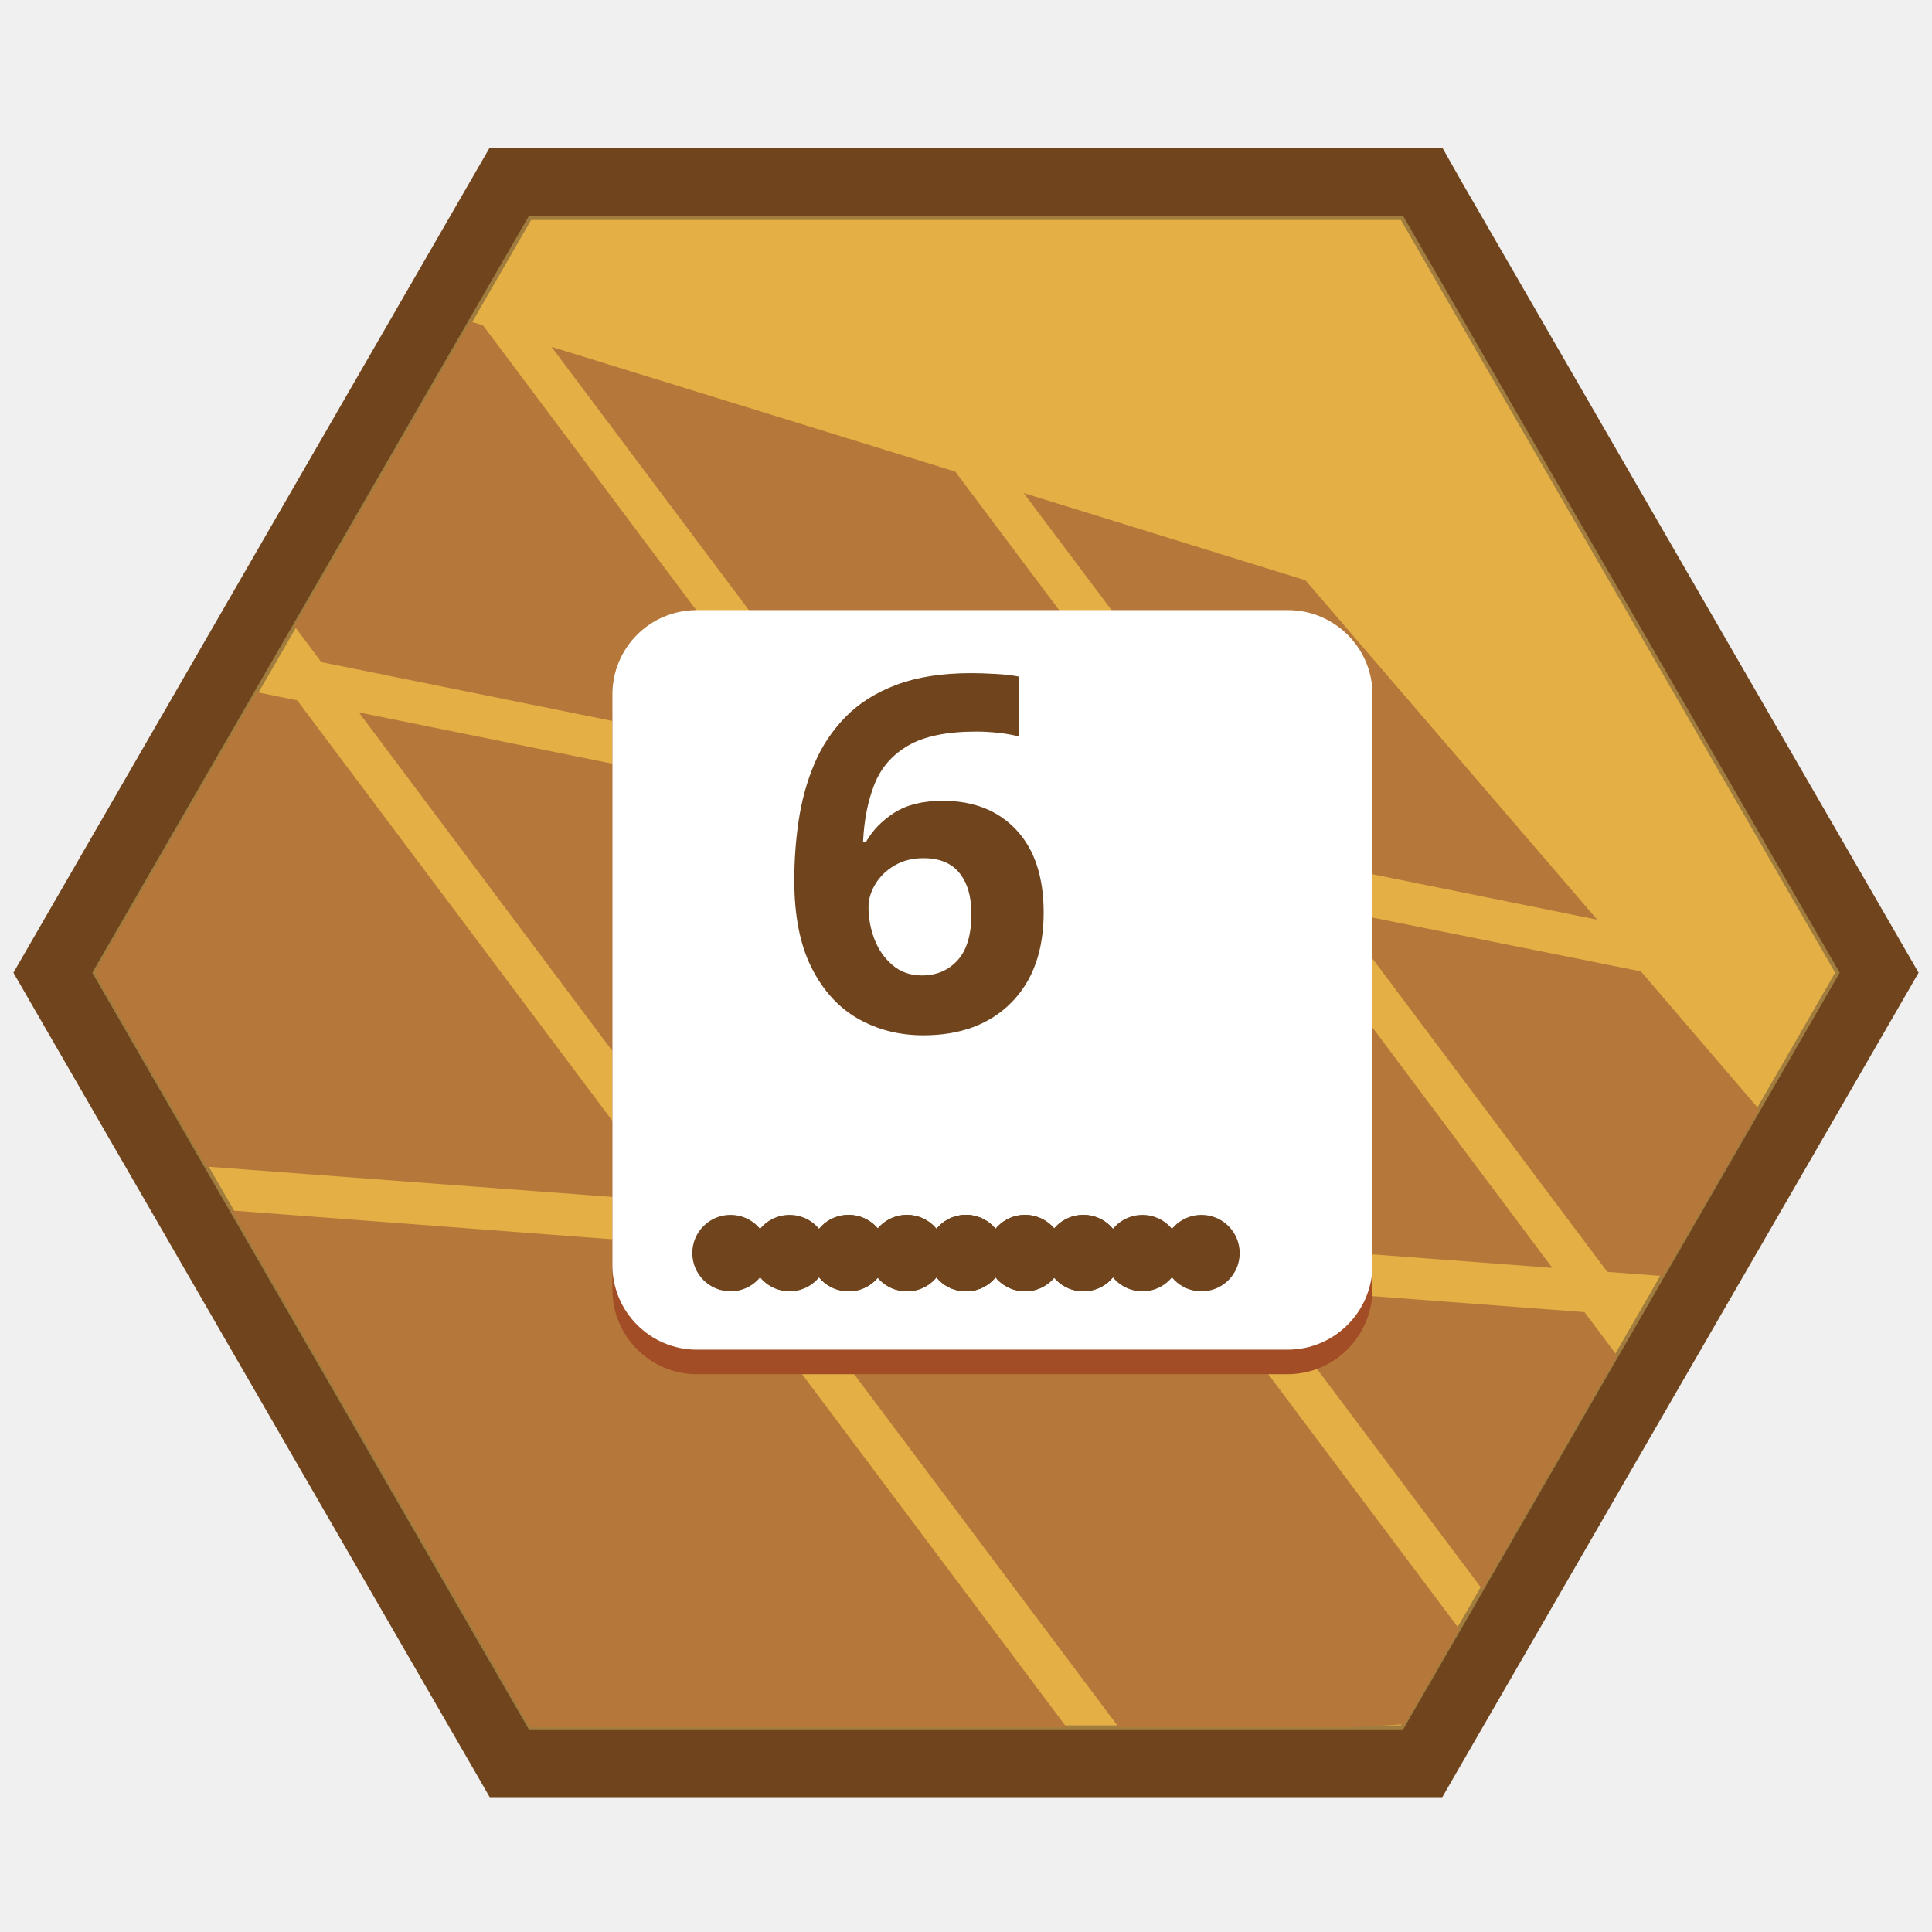
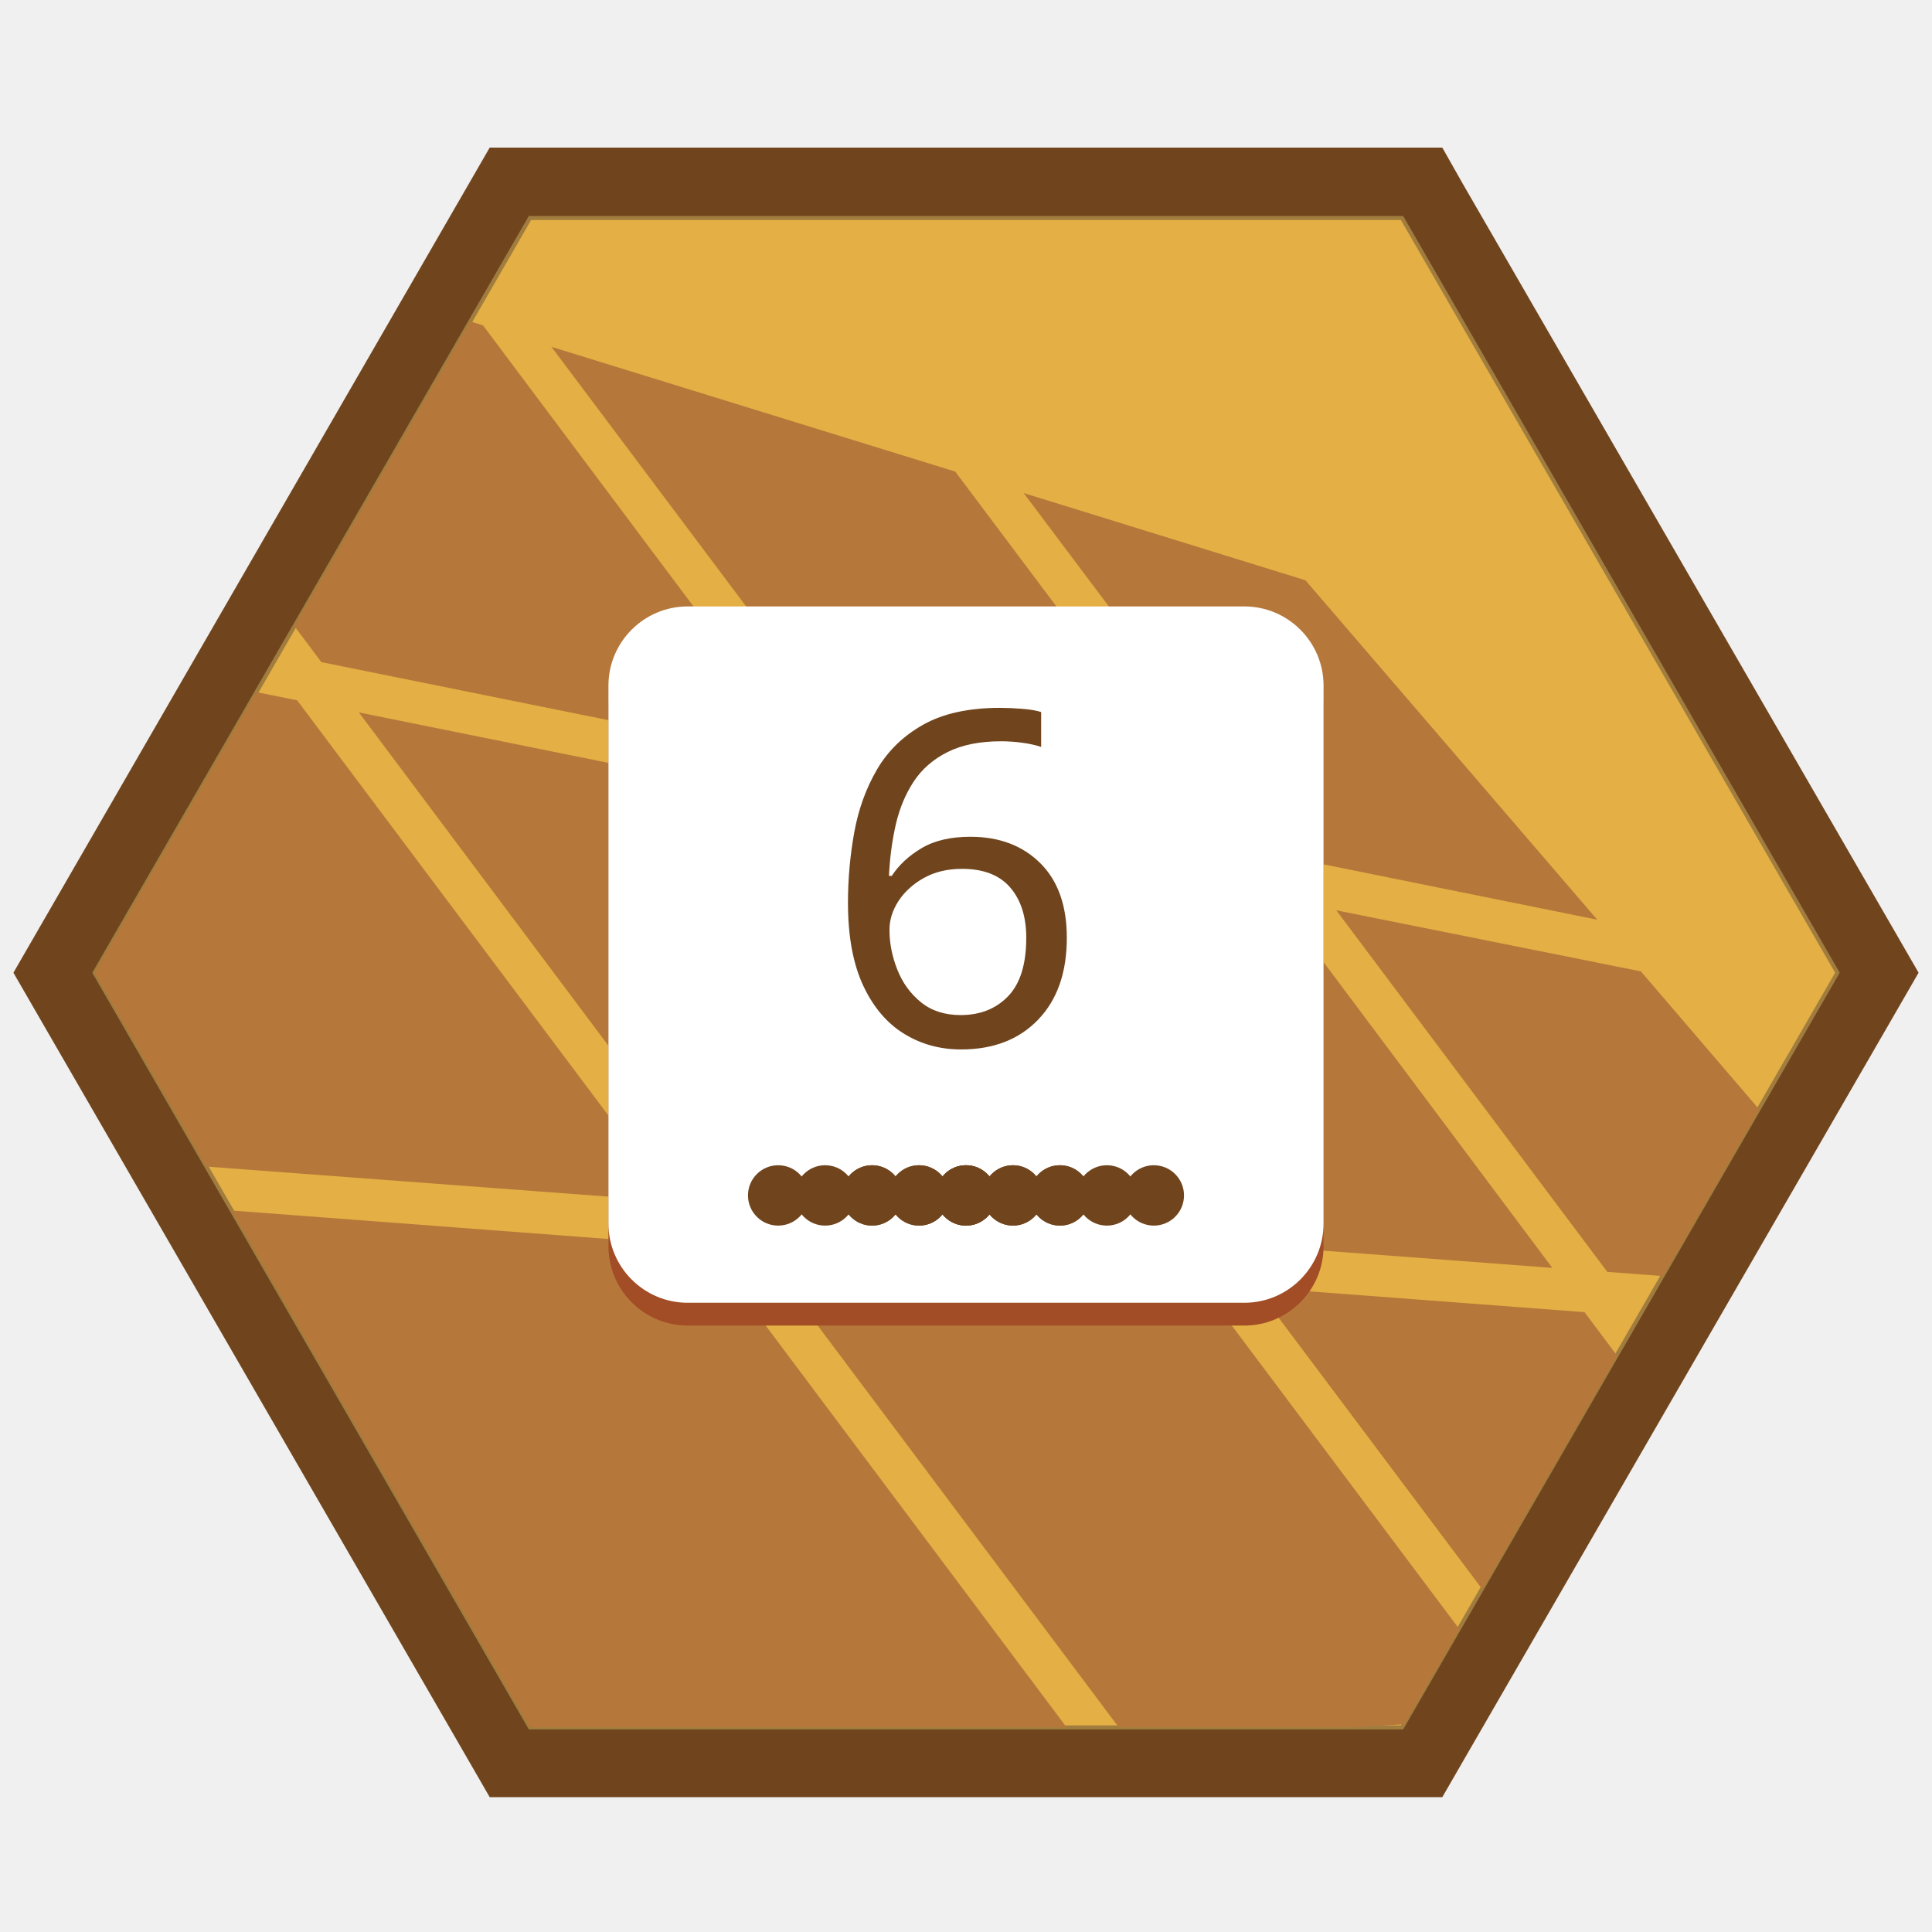
<svg xmlns="http://www.w3.org/2000/svg" xmlns:xlink="http://www.w3.org/1999/xlink" version="1.1" x="0px" y="0px" viewBox="0 0 288 288" style="enable-background:new 0 0 288 288;" xml:space="preserve">
  <style type="text/css">
	.st0{fill:#683F1F;}
	.st1{fill:#70451D;}
	.st2{fill:#E4AF44;stroke:#A07D3F;stroke-width:0.594;stroke-miterlimit:10;}
- 	.st3{clip-path:url(#SVGID_00000078726486918081280960000016103125332669287050_);}
+ 	.st3{clip-path:url(#SVGID_00000024707632741543995810000009157835653101912740_);}
	.st4{fill:#B6783A;}
	.st5{fill:#A24D26;}
	.st6{fill:#FFFFFF;}
- 	.st7{font-family:'Montserrat', sans-serif; font-weight: 700;}
- 	.st8{font-size:86.743px;}
+ 	.st7{font-family:'Montserrat-Bold';}
+ 	.st8{font-size:69.394px;}
+ 	.st9{letter-spacing:-6;}
</style>
  <g id="Layer_1">
    <g>
      <g>
        <polygon class="st0" points="76,262.8 8,145 76,27.3 212,27.3 280,145 212,262.8    " />
        <path class="st1" d="M209,32.5L274,145l-65,112.5H79L14.1,145L79,32.5H209 M215,22h-6H79h-6l-3,5.2L5,139.8L2,145l3,5.2l65,112.5     l3,5.2h6h130h6l3-5.2l65-112.5l3-5.2l-3-5.2L218,27.3L215,22L215,22z" />
      </g>
      <polygon class="st2" points="209,32.5 79,32.5 14.1,145 79,257.5 209,257.5 273.9,145   " />
      <g>
        <g>
          <g>
            <defs>
              <polygon id="SVGID_1_" points="209.1,32.5 79,32.5 14.1,145 79,257.5 209.1,257.5 274,145       " />
            </defs>
-             <clipPath id="SVGID_00000176033335822938499410000007014705344085868711_">
+             <clipPath id="SVGID_00000140722280501921143230000007262410160984797104_">
              <use xlink:href="#SVGID_1_" style="overflow:visible;" />
            </clipPath>
-             <g style="clip-path:url(#SVGID_00000176033335822938499410000007014705344085868711_);">
+             <g style="clip-path:url(#SVGID_00000140722280501921143230000007262410160984797104_);">
              <g>
                <polygon class="st4" points="184.4,126.3 142.4,70.3 82.2,51.7 129.9,115.3        " />
                <polygon class="st4" points="44.3,104.4 -47,85.9 13.4,172.6 100.3,179.1        " />
                <polygon class="st4" points="120.6,113.4 72,48.5 -8.2,23.7 47.9,98.7        " />
                <polygon class="st4" points="-18.4,20.6 -113,-8.7 -52.2,78.5 38.7,96.9        " />
                <polygon class="st4" points="187.2,191.9 234.9,255.5 279.1,252.9 236.2,195.6        " />
                <polygon class="st4" points="113.5,186.4 168.2,259.4 227.4,256 178.9,191.3        " />
                <polygon class="st4" points="18,179.2 77.6,264.8 160.8,259.9 105.3,185.8        " />
                <polygon class="st4" points="286.6,252.5 334.5,249.6 291.9,199.8 244.6,196.3        " />
                <polygon class="st4" points="238.1,137.1 194.6,86.5 152.6,73.5 193.6,128.1        " />
                <polygon class="st4" points="53.5,106.2 108.6,179.8 173.9,184.7 126.2,120.9        " />
                <polygon class="st4" points="239.6,189.6 286,193.1 244.6,144.8 199.2,135.7        " />
                <polygon class="st4" points="182.2,185.3 231.4,189 190.1,133.8 135.4,122.8        " />
                <polygon class="st4" points="13.4,172.6 5.3,172 9.9,178.6 18,179.2        " />
                <polygon class="st4" points="291.9,199.8 300.6,200.5 295,193.8 286,193.1        " />
                <polygon class="st4" points="160.8,259.9 165.2,265.9 172.8,265.4 168.2,259.4        " />
                <polygon class="st4" points="227.4,256 231.9,262 239.4,261.5 234.9,255.5        " />
                <polygon class="st4" points="279.1,252.9 283.6,258.9 291.1,258.5 286.6,252.5        " />
              </g>
            </g>
          </g>
        </g>
      </g>
    </g>
-     <g style="transform:scale(0.85) translate(30px,30px);">
-       <path class="st5" d="M195.8,211H92.2c-8.1,0-14.8-6.6-14.8-14.8V96c0-8.1,6.6-14.8,14.8-14.8h103.7c8.1,0,14.8,6.6,14.8,14.8    v100.2C210.6,204.4,204,211,195.8,211z" />
-       <path class="st6" d="M195.8,206.7H92.2c-8.1,0-14.8-6.6-14.8-14.8V91.8C77.4,83.6,84,77,92.2,77h103.7c8.1,0,14.8,6.6,14.8,14.8    V192C210.6,200.1,204,206.7,195.8,206.7z" />
-       <g style="transform: translate(-8px,-8px)">
-         <text transform="matrix(1 0 0 1 114.2673 158.6904)" class="st1 st7 st8">6</text>
+     <g>
+       <path class="st5" d="M185.5,197.6h-83c-6.5,0-11.8-5.3-11.8-11.8v-80.2c0-6.5,5.3-11.8,11.8-11.8h83c6.5,0,11.8,5.3,11.8,11.8    v80.2C197.3,192.3,192,197.6,185.5,197.6z" />
+       <path class="st6" d="M185.5,194.2h-83c-6.5,0-11.8-5.3-11.8-11.8v-80.2c0-6.5,5.3-11.8,11.8-11.8h83c6.5,0,11.8,5.3,11.8,11.8    v80.2C197.3,188.9,192,194.2,185.5,194.2z" />
+     </g>
+   </g>
+   <g id="rolled_number">
+     <g>
+       <text transform="matrix(1 0 0 1 122.5923 155.752)" class="st1 st7 st8 st9">6</text>
+     </g>
+   </g>
+   <g id="number_five">
+     <g>
+       <g>
+         <circle class="st1" cx="116" cy="178.2" r="4.5" />
+         <circle class="st1" cx="130" cy="178.2" r="4.5" />
+         <circle class="st1" cx="144" cy="178.2" r="4.5" />
+         <circle class="st1" cx="158" cy="178.2" r="4.5" />
+         <circle class="st1" cx="172" cy="178.2" r="4.5" />
      </g>
    </g>
  </g>
-   <g id="_x35_">
+   <g id="number_four">
    <g>
      <g>
-         <circle class="st1" cx="108.9" cy="186.8" r="5.7" />
-         <circle class="st1" cx="126.5" cy="186.8" r="5.7" />
-         <circle class="st1" cx="144" cy="186.8" r="5.7" />
-         <circle class="st1" cx="161.5" cy="186.8" r="5.7" />
-         <circle class="st1" cx="179.1" cy="186.8" r="5.7" />
+         <circle class="st1" cx="123" cy="178.2" r="4.5" />
+         <circle class="st1" cx="137" cy="178.2" r="4.5" />
+         <circle class="st1" cx="151" cy="178.2" r="4.5" />
+         <circle class="st1" cx="165" cy="178.2" r="4.5" />
      </g>
    </g>
  </g>
-   <g id="_x34_">
+   <g id="number_three">
    <g>
      <g>
-         <circle class="st1" cx="117.7" cy="186.8" r="5.7" />
-         <circle class="st1" cx="135.2" cy="186.8" r="5.7" />
-         <circle class="st1" cx="152.8" cy="186.8" r="5.7" />
-         <circle class="st1" cx="170.3" cy="186.8" r="5.7" />
+         <circle class="st1" cx="130" cy="178.2" r="4.5" />
+         <circle class="st1" cx="144" cy="178.2" r="4.5" />
+         <circle class="st1" cx="158" cy="178.2" r="4.5" />
      </g>
    </g>
  </g>
-   <g id="_x33_">
+   <g id="number_two">
    <g>
      <g>
-         <circle class="st1" cx="126.5" cy="186.8" r="5.7" />
-         <circle class="st1" cx="144" cy="186.8" r="5.7" />
-         <circle class="st1" cx="161.5" cy="186.8" r="5.7" />
+         <circle class="st1" cx="137" cy="178.2" r="4.5" />
+         <circle class="st1" cx="151" cy="178.2" r="4.5" />
      </g>
    </g>
  </g>
-   <g id="_x32_">
-     <g>
-       <g>
-         <circle class="st1" cx="135.2" cy="186.8" r="5.7" />
-         <circle class="st1" cx="152.8" cy="186.8" r="5.7" />
-       </g>
-     </g>
-   </g>
-   <g id="_x31_">
-     <circle class="st1" cx="144" cy="186.8" r="5.7" />
+   <g id="number_one">
+     <circle class="st1" cx="144" cy="178.2" r="4.5" />
  </g>
</svg>
